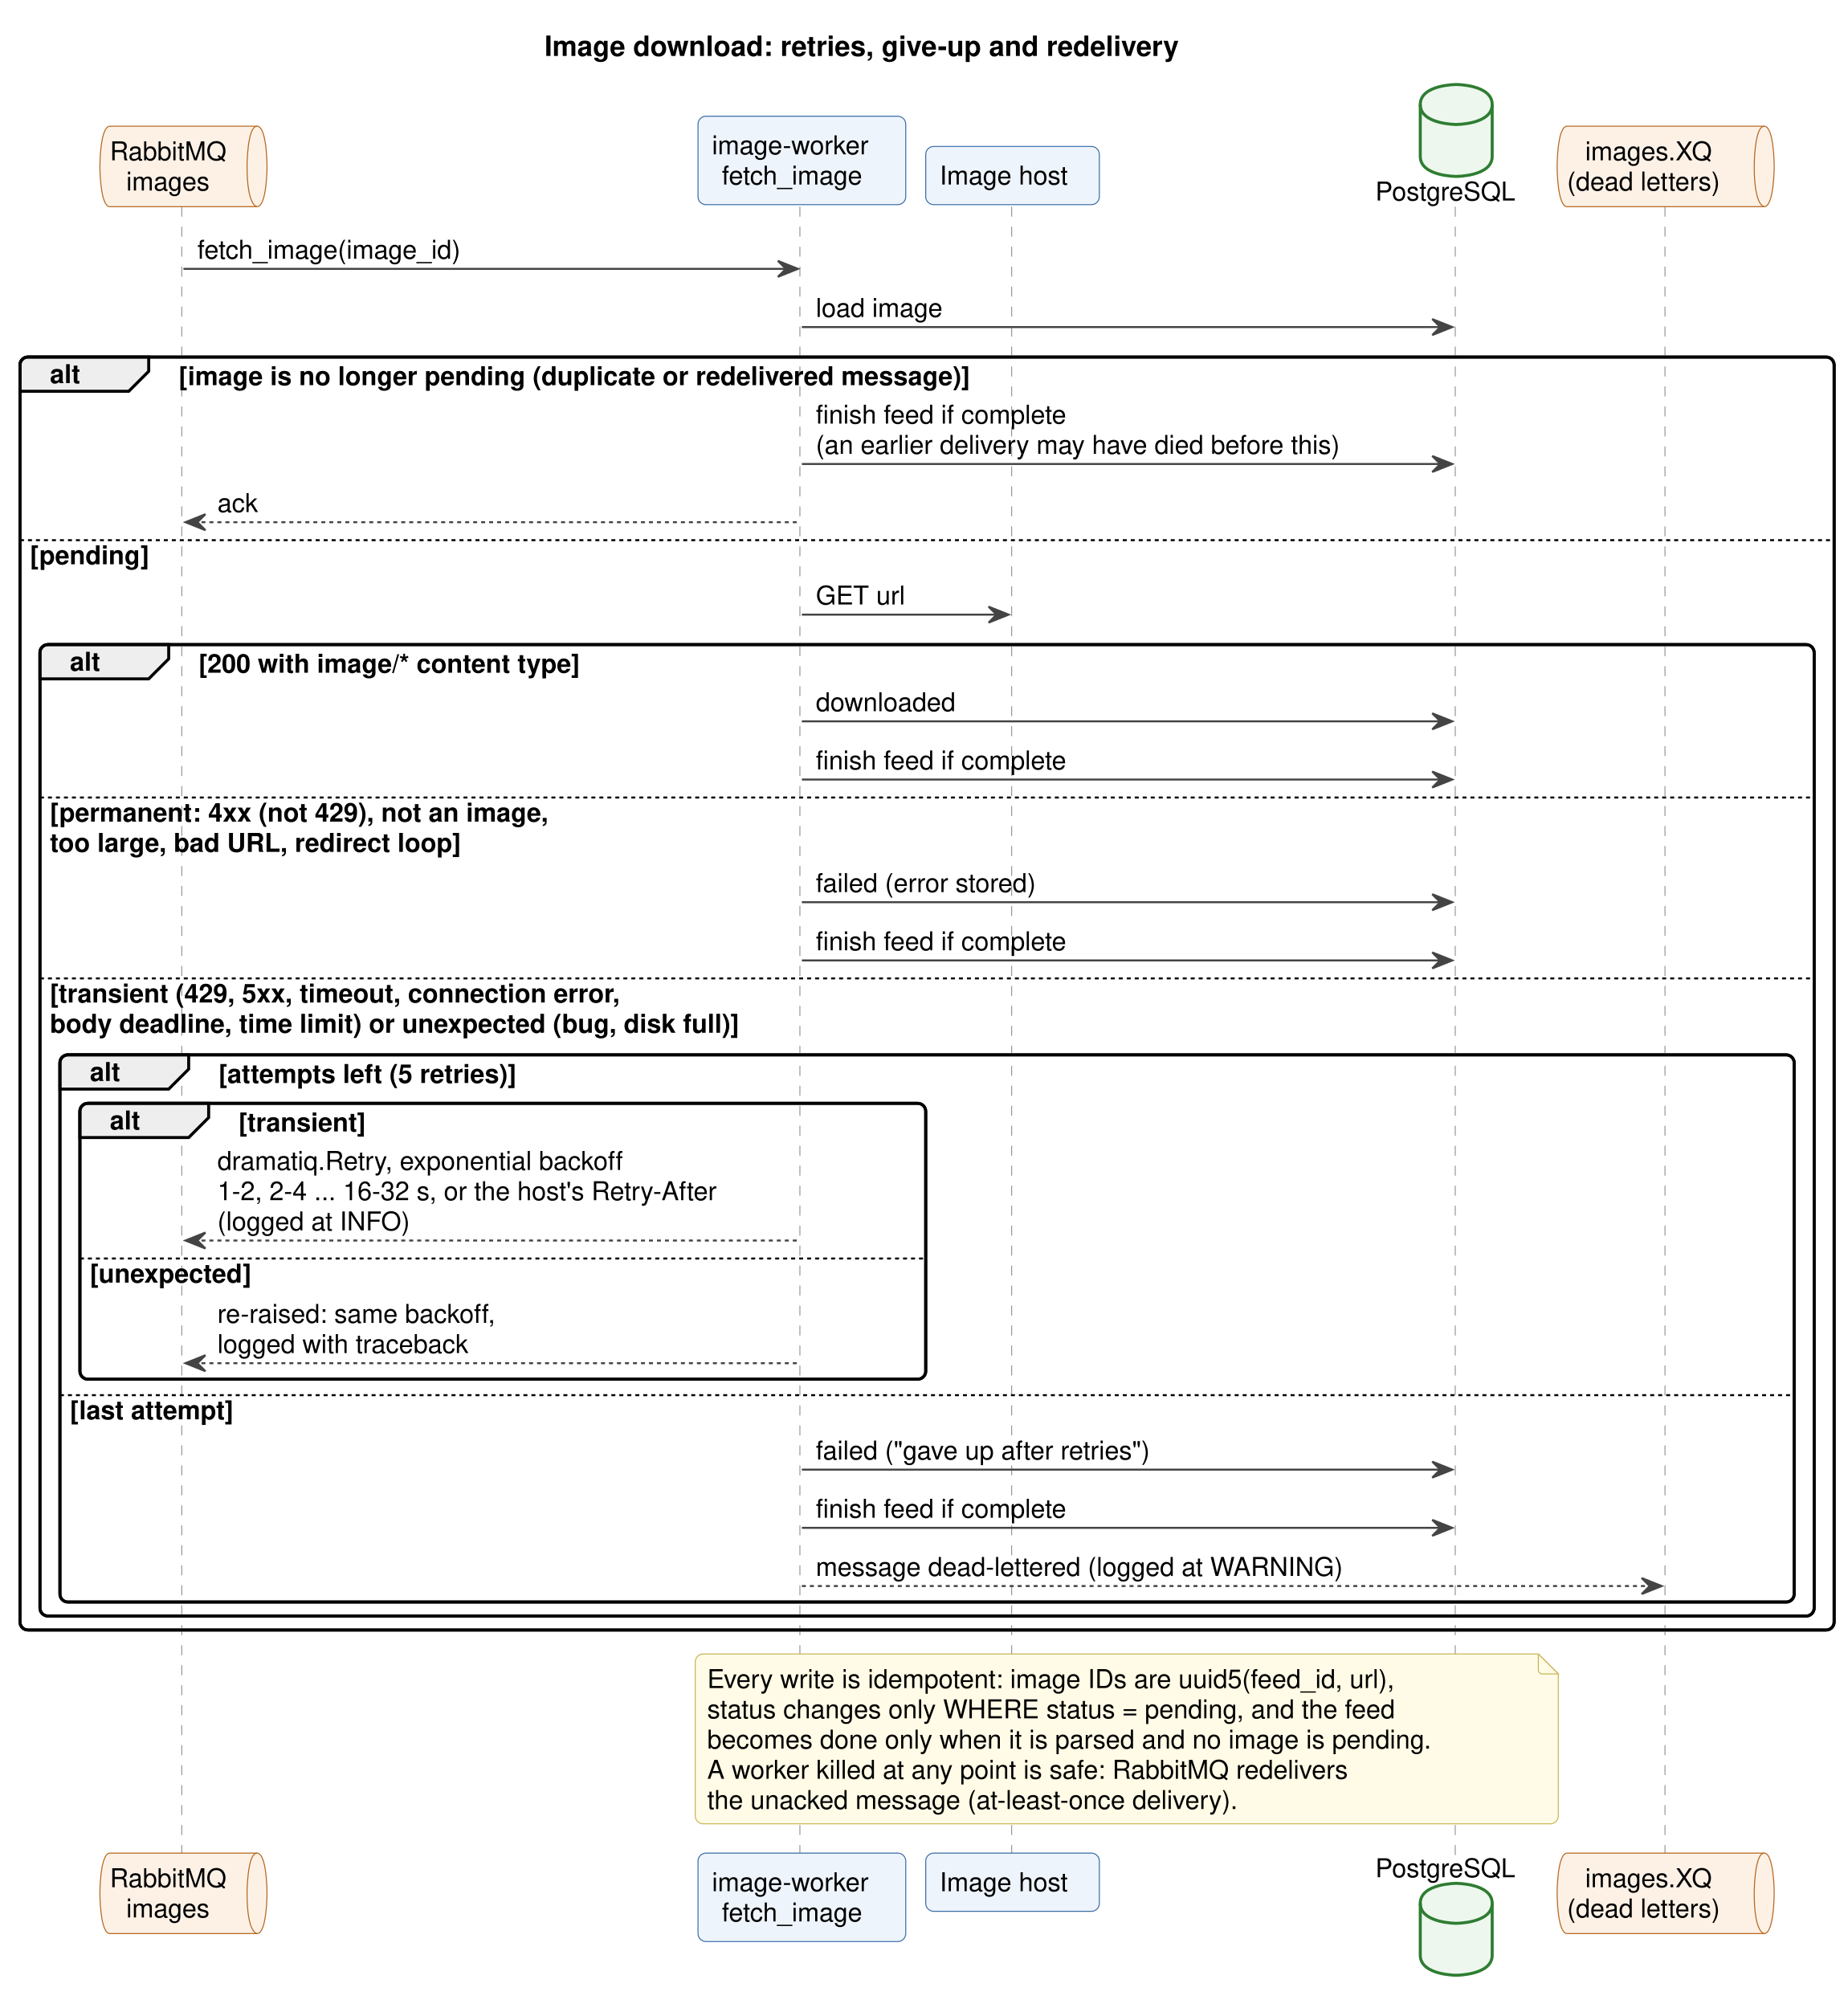
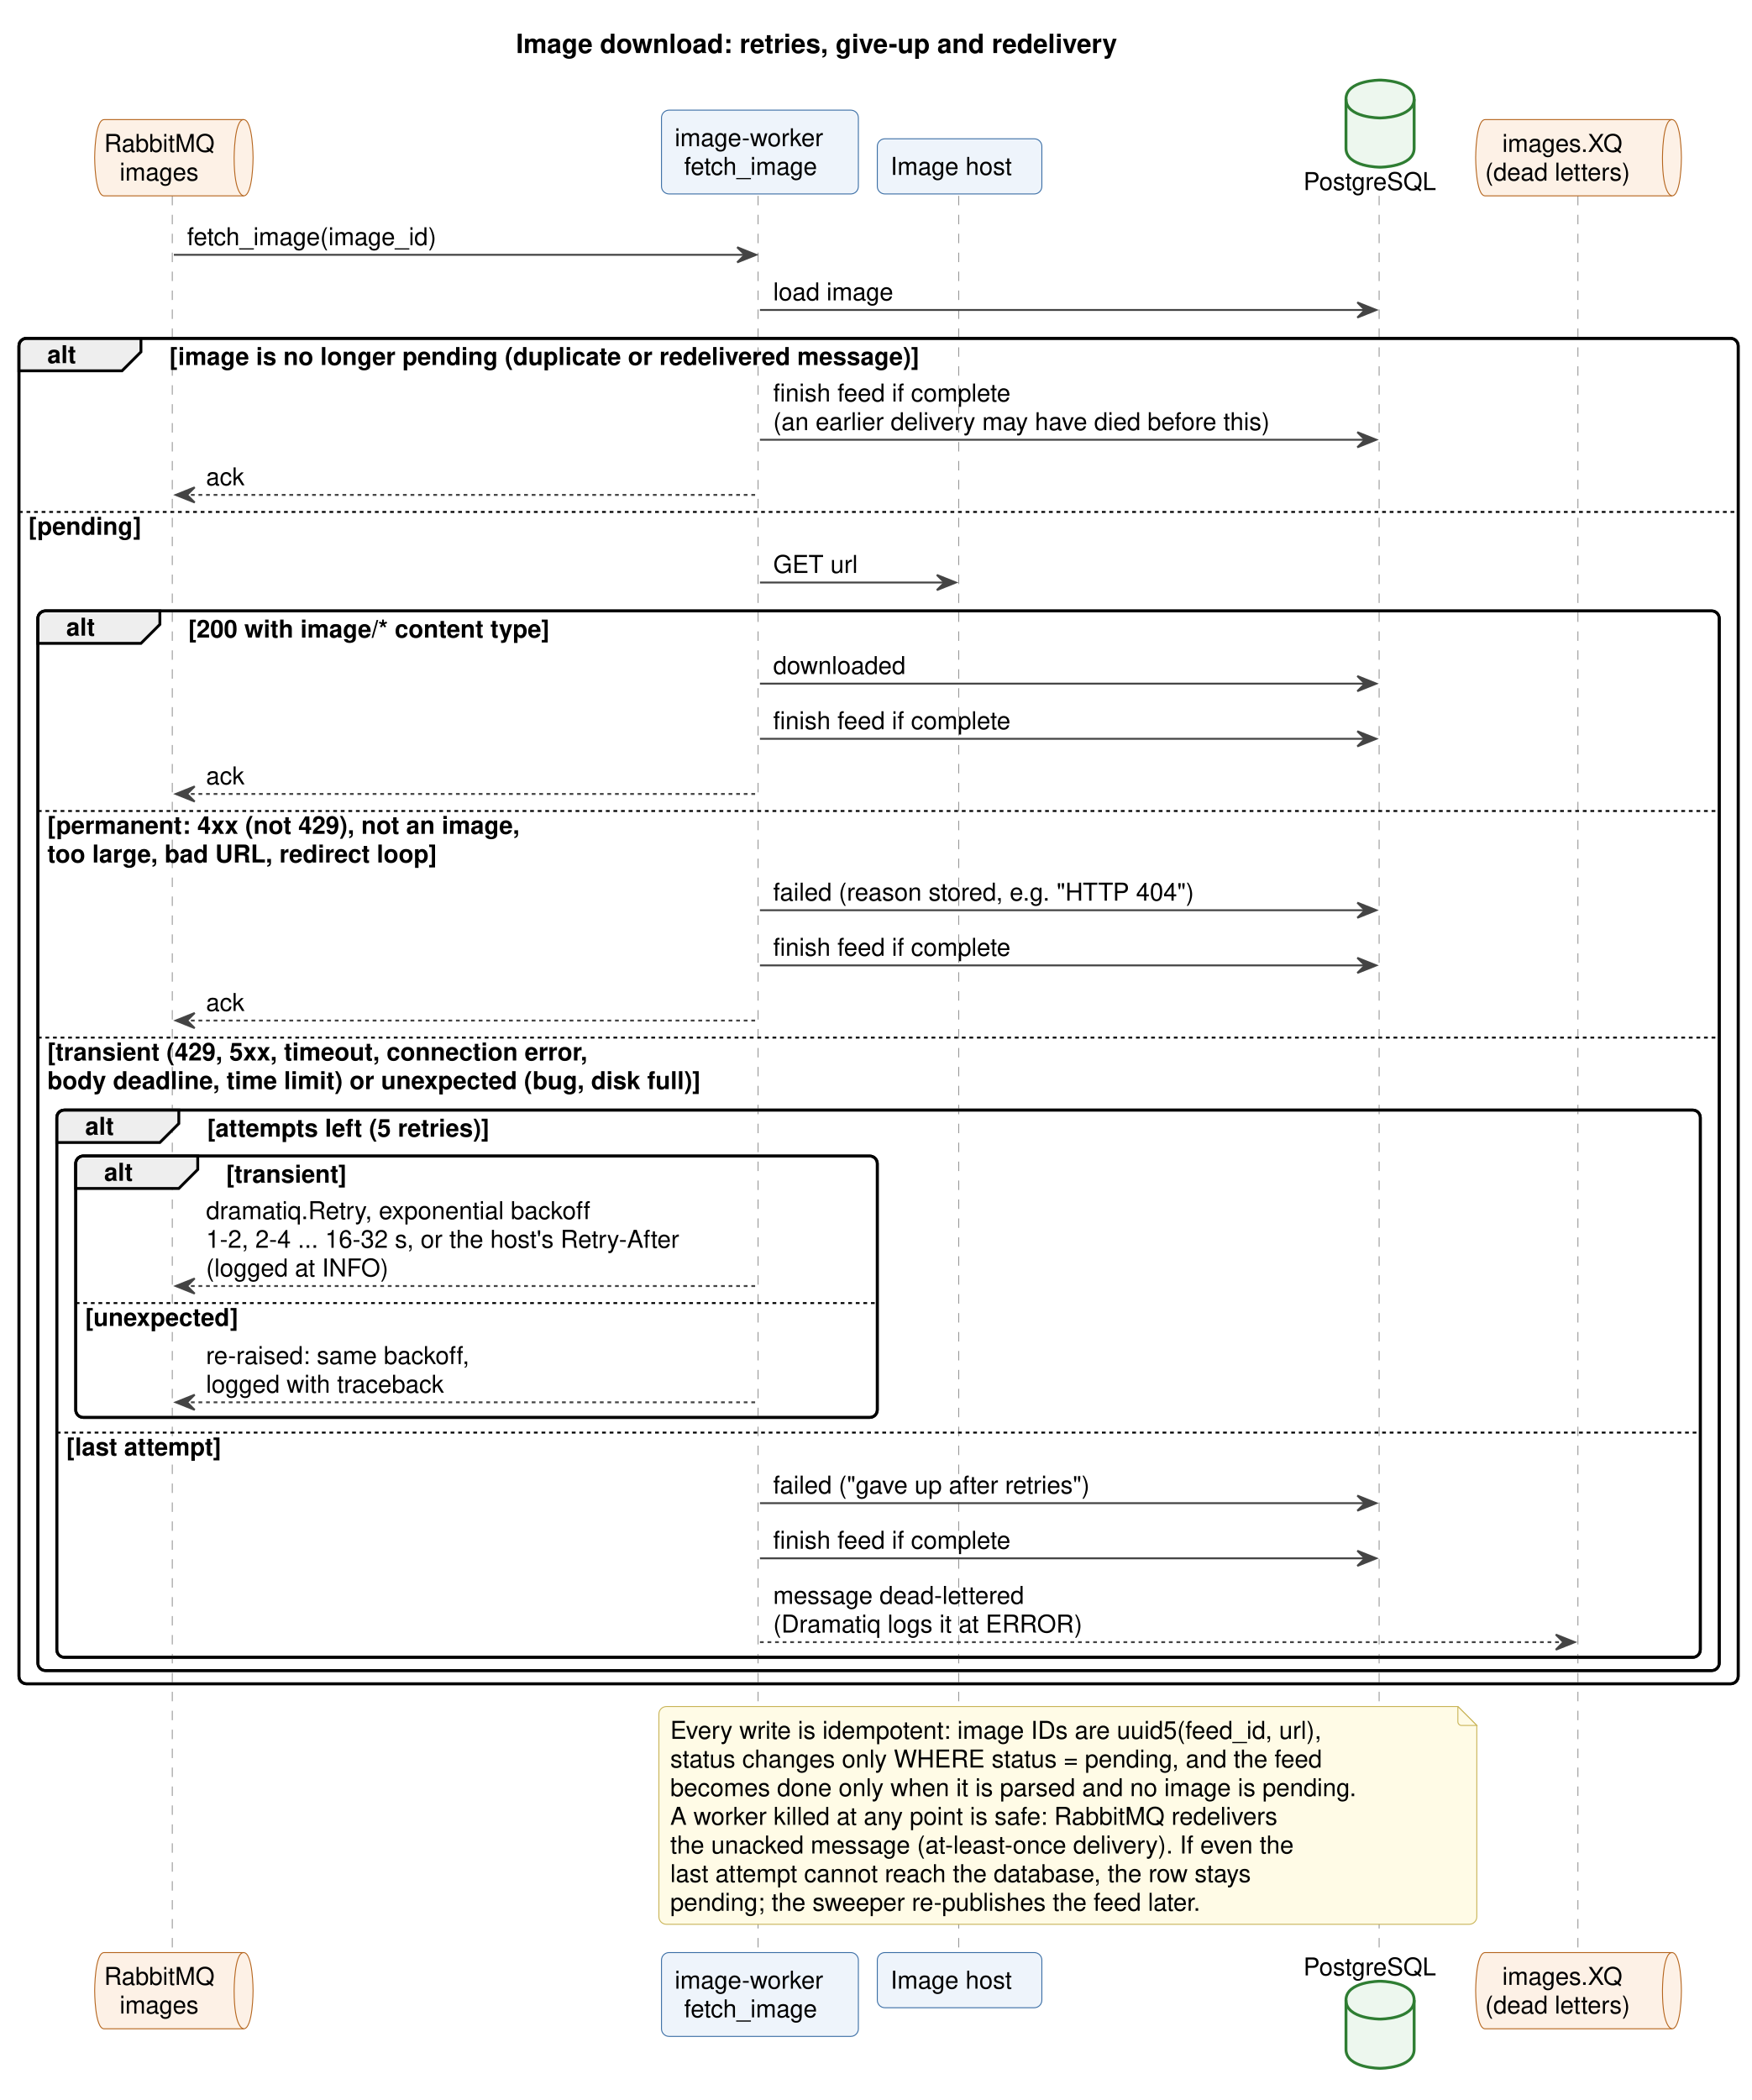
- <svg xmlns="http://www.w3.org/2000/svg" contentStyleType="text/css" height="1005px" preserveAspectRatio="none" style="width:925px;height:1005px;background:#FFFFFF;" version="1.1" viewBox="0 0 925 1005" width="925px" zoomAndPan="magnify">
+ <svg xmlns="http://www.w3.org/2000/svg" contentStyleType="text/css" height="1109px" preserveAspectRatio="none" style="width:925px;height:1109px;background:#FFFFFF;" version="1.1" viewBox="0 0 925 1109" width="925px" zoomAndPan="magnify">
  <defs />
  <g>
    <text fill="#000000" font-family="Helvetica" font-size="14" font-weight="bold" lengthAdjust="spacing" textLength="381.938" x="272.562" y="27.995">Image download: retries, give-up and redelivery</text>
-     <rect fill="none" height="637.117" rx="4" ry="4" style="stroke:#000000;stroke-width:1.5;" width="908.062" x="10" y="178.695" />
-     <rect fill="none" height="486.188" rx="4" ry="4" style="stroke:#000000;stroke-width:1.5;" width="888.062" x="20" y="322.625" />
-     <rect fill="none" height="273.859" rx="4" ry="4" style="stroke:#000000;stroke-width:1.5;" width="868.062" x="30" y="527.953" />
-     <rect fill="none" height="138.062" rx="4" ry="4" style="stroke:#000000;stroke-width:1.5;" width="423.365" x="40" y="552.219" />
-     <line style="stroke:#999999;stroke-width:0.5;stroke-dasharray:5.0,5.0;" x1="91" x2="91" y1="103.43" y2="928.477" />
-     <line style="stroke:#999999;stroke-width:0.5;stroke-dasharray:5.0,5.0;" x1="400.381" x2="400.381" y1="103.43" y2="928.477" />
-     <line style="stroke:#999999;stroke-width:0.5;stroke-dasharray:5.0,5.0;" x1="506.365" x2="506.365" y1="103.43" y2="928.477" />
-     <line style="stroke:#999999;stroke-width:0.5;stroke-dasharray:5.0,5.0;" x1="728.413" x2="728.413" y1="103.43" y2="928.477" />
-     <line style="stroke:#999999;stroke-width:0.5;stroke-dasharray:5.0,5.0;" x1="833.398" x2="833.398" y1="103.43" y2="928.477" />
+     <rect fill="none" height="710.516" rx="4" ry="4" style="stroke:#000000;stroke-width:1.5;" width="908.062" x="10" y="178.695" />
+     <rect fill="none" height="559.586" rx="4" ry="4" style="stroke:#000000;stroke-width:1.5;" width="888.062" x="20" y="322.625" />
+     <rect fill="none" height="288.992" rx="4" ry="4" style="stroke:#000000;stroke-width:1.5;" width="868.062" x="30" y="586.219" />
+     <rect fill="none" height="138.062" rx="4" ry="4" style="stroke:#000000;stroke-width:1.5;" width="423.365" x="40" y="610.484" />
+     <line style="stroke:#999999;stroke-width:0.5;stroke-dasharray:5.0,5.0;" x1="91" x2="91" y1="103.43" y2="1032.141" />
+     <line style="stroke:#999999;stroke-width:0.5;stroke-dasharray:5.0,5.0;" x1="400.381" x2="400.381" y1="103.43" y2="1032.141" />
+     <line style="stroke:#999999;stroke-width:0.5;stroke-dasharray:5.0,5.0;" x1="506.365" x2="506.365" y1="103.43" y2="1032.141" />
+     <line style="stroke:#999999;stroke-width:0.5;stroke-dasharray:5.0,5.0;" x1="728.413" x2="728.413" y1="103.43" y2="1032.141" />
+     <line style="stroke:#999999;stroke-width:0.5;stroke-dasharray:5.0,5.0;" x1="833.398" x2="833.398" y1="103.43" y2="1032.141" />
    <path d="M55,63.164 L128.661,63.164 C133.661,63.164 133.661,83.297 133.661,83.297 C133.661,83.297 133.661,103.43 128.661,103.43 L55,103.43 C50,103.43 50,83.297 50,83.297 C50,83.297 50,63.164 55,63.164 " fill="#FDF1E6" style="stroke:#B5651D;stroke-width:0.5;" />
    <path d="M128.661,63.164 C123.661,63.164 123.661,83.297 123.661,83.297 C123.661,103.43 128.661,103.43 128.661,103.43 " fill="none" style="stroke:#B5651D;stroke-width:0.5;" />
    <text fill="#000000" font-family="Helvetica" font-size="13" lengthAdjust="spacing" textLength="63.661" x="55" y="80.231">RabbitMQ</text>
    <text fill="#000000" font-family="Helvetica" font-size="13" lengthAdjust="spacing" textLength="47.265" x="63.198" y="95.364">images</text>
-     <path d="M55,927.477 L128.661,927.477 C133.661,927.477 133.661,947.609 133.661,947.609 C133.661,947.609 133.661,967.742 128.661,967.742 L55,967.742 C50,967.742 50,947.609 50,947.609 C50,947.609 50,927.477 55,927.477 " fill="#FDF1E6" style="stroke:#B5651D;stroke-width:0.5;" />
-     <path d="M128.661,927.477 C123.661,927.477 123.661,947.609 123.661,947.609 C123.661,967.742 128.661,967.742 128.661,967.742 " fill="none" style="stroke:#B5651D;stroke-width:0.5;" />
-     <text fill="#000000" font-family="Helvetica" font-size="13" lengthAdjust="spacing" textLength="63.661" x="55" y="944.543">RabbitMQ</text>
-     <text fill="#000000" font-family="Helvetica" font-size="13" lengthAdjust="spacing" textLength="47.265" x="63.198" y="959.676">images</text>
+     <path d="M55,1031.141 L128.661,1031.141 C133.661,1031.141 133.661,1051.273 133.661,1051.273 C133.661,1051.273 133.661,1071.406 128.661,1071.406 L55,1071.406 C50,1071.406 50,1051.273 50,1051.273 C50,1051.273 50,1031.141 55,1031.141 " fill="#FDF1E6" style="stroke:#B5651D;stroke-width:0.5;" />
+     <path d="M128.661,1031.141 C123.661,1031.141 123.661,1051.273 123.661,1051.273 C123.661,1071.406 128.661,1071.406 128.661,1071.406 " fill="none" style="stroke:#B5651D;stroke-width:0.5;" />
+     <text fill="#000000" font-family="Helvetica" font-size="13" lengthAdjust="spacing" textLength="63.661" x="55" y="1048.207">RabbitMQ</text>
+     <text fill="#000000" font-family="Helvetica" font-size="13" lengthAdjust="spacing" textLength="47.265" x="63.198" y="1063.34">images</text>
    <rect fill="#EEF4FB" height="44.266" rx="4" ry="4" style="stroke:#3B6EA5;stroke-width:0.5;" width="103.984" x="349.381" y="58.164" />
    <text fill="#000000" font-family="Helvetica" font-size="13" lengthAdjust="spacing" textLength="89.984" x="356.381" y="77.231">image-worker</text>
    <text fill="#000000" font-family="Helvetica" font-size="13" lengthAdjust="spacing" textLength="80.05" x="361.348" y="92.364">fetch_image</text>
-     <rect fill="#EEF4FB" height="44.266" rx="4" ry="4" style="stroke:#3B6EA5;stroke-width:0.5;" width="103.984" x="349.381" y="927.477" />
-     <text fill="#000000" font-family="Helvetica" font-size="13" lengthAdjust="spacing" textLength="89.984" x="356.381" y="946.543">image-worker</text>
-     <text fill="#000000" font-family="Helvetica" font-size="13" lengthAdjust="spacing" textLength="80.05" x="361.348" y="961.676">fetch_image</text>
+     <rect fill="#EEF4FB" height="44.266" rx="4" ry="4" style="stroke:#3B6EA5;stroke-width:0.5;" width="103.984" x="349.381" y="1031.141" />
+     <text fill="#000000" font-family="Helvetica" font-size="13" lengthAdjust="spacing" textLength="89.984" x="356.381" y="1050.207">image-worker</text>
+     <text fill="#000000" font-family="Helvetica" font-size="13" lengthAdjust="spacing" textLength="80.05" x="361.348" y="1065.34">fetch_image</text>
    <rect fill="#EEF4FB" height="29.133" rx="4" ry="4" style="stroke:#3B6EA5;stroke-width:0.5;" width="86.909" x="463.365" y="73.297" />
    <text fill="#000000" font-family="Helvetica" font-size="13" lengthAdjust="spacing" textLength="72.909" x="470.365" y="92.364">Image host</text>
-     <rect fill="#EEF4FB" height="29.133" rx="4" ry="4" style="stroke:#3B6EA5;stroke-width:0.5;" width="86.909" x="463.365" y="927.477" />
-     <text fill="#000000" font-family="Helvetica" font-size="13" lengthAdjust="spacing" textLength="72.909" x="470.365" y="946.543">Image host</text>
+     <rect fill="#EEF4FB" height="29.133" rx="4" ry="4" style="stroke:#3B6EA5;stroke-width:0.5;" width="86.909" x="463.365" y="1031.141" />
+     <text fill="#000000" font-family="Helvetica" font-size="13" lengthAdjust="spacing" textLength="72.909" x="470.365" y="1050.207">Image host</text>
    <text fill="#000000" font-family="Helvetica" font-size="13" lengthAdjust="spacing" textLength="74.985" x="688.413" y="100.364">PostgreSQL</text>
    <path d="M710.905,52.297 C710.905,42.297 728.905,42.297 728.905,42.297 C728.905,42.297 746.905,42.297 746.905,52.297 L746.905,78.297 C746.905,88.297 728.905,88.297 728.905,88.297 C728.905,88.297 710.905,88.297 710.905,78.297 L710.905,52.297 " fill="#EDF7EE" style="stroke:#2E7D32;stroke-width:1.5;" />
    <path d="M710.905,52.297 C710.905,62.297 728.905,62.297 728.905,62.297 C728.905,62.297 746.905,62.297 746.905,52.297 " fill="none" style="stroke:#2E7D32;stroke-width:1.5;" />
-     <text fill="#000000" font-family="Helvetica" font-size="13" lengthAdjust="spacing" textLength="74.985" x="688.413" y="939.543">PostgreSQL</text>
-     <path d="M710.905,952.609 C710.905,942.609 728.905,942.609 728.905,942.609 C728.905,942.609 746.905,942.609 746.905,952.609 L746.905,978.609 C746.905,988.609 728.905,988.609 728.905,988.609 C728.905,988.609 710.905,988.609 710.905,978.609 L710.905,952.609 " fill="#EDF7EE" style="stroke:#2E7D32;stroke-width:1.5;" />
-     <path d="M710.905,952.609 C710.905,962.609 728.905,962.609 728.905,962.609 C728.905,962.609 746.905,962.609 746.905,952.609 " fill="none" style="stroke:#2E7D32;stroke-width:1.5;" />
+     <text fill="#000000" font-family="Helvetica" font-size="13" lengthAdjust="spacing" textLength="74.985" x="688.413" y="1043.207">PostgreSQL</text>
+     <path d="M710.905,1056.273 C710.905,1046.273 728.905,1046.273 728.905,1046.273 C728.905,1046.273 746.905,1046.273 746.905,1056.273 L746.905,1082.273 C746.905,1092.273 728.905,1092.273 728.905,1092.273 C728.905,1092.273 710.905,1092.273 710.905,1082.273 L710.905,1056.273 " fill="#EDF7EE" style="stroke:#2E7D32;stroke-width:1.5;" />
+     <path d="M710.905,1056.273 C710.905,1066.273 728.905,1066.273 728.905,1066.273 C728.905,1066.273 746.905,1066.273 746.905,1056.273 " fill="none" style="stroke:#2E7D32;stroke-width:1.5;" />
    <path d="M784.398,63.164 L883.062,63.164 C888.062,63.164 888.062,83.297 888.062,83.297 C888.062,83.297 888.062,103.43 883.062,103.43 L784.398,103.43 C779.398,103.43 779.398,83.297 779.398,83.297 C779.398,83.297 779.398,63.164 784.398,63.164 " fill="#FDF1E6" style="stroke:#B5651D;stroke-width:0.5;" />
    <path d="M883.062,63.164 C878.062,63.164 878.062,83.297 878.062,83.297 C878.062,103.43 883.062,103.43 883.062,103.43 " fill="none" style="stroke:#B5651D;stroke-width:0.5;" />
    <text fill="#000000" font-family="Helvetica" font-size="13" lengthAdjust="spacing" textLength="70.535" x="793.462" y="80.231">images.XQ</text>
    <text fill="#000000" font-family="Helvetica" font-size="13" lengthAdjust="spacing" textLength="88.664" x="784.398" y="95.364">(dead letters)</text>
-     <path d="M784.398,927.477 L883.062,927.477 C888.062,927.477 888.062,947.609 888.062,947.609 C888.062,947.609 888.062,967.742 883.062,967.742 L784.398,967.742 C779.398,967.742 779.398,947.609 779.398,947.609 C779.398,947.609 779.398,927.477 784.398,927.477 " fill="#FDF1E6" style="stroke:#B5651D;stroke-width:0.5;" />
-     <path d="M883.062,927.477 C878.062,927.477 878.062,947.609 878.062,947.609 C878.062,967.742 883.062,967.742 883.062,967.742 " fill="none" style="stroke:#B5651D;stroke-width:0.5;" />
-     <text fill="#000000" font-family="Helvetica" font-size="13" lengthAdjust="spacing" textLength="70.535" x="793.462" y="944.543">images.XQ</text>
-     <text fill="#000000" font-family="Helvetica" font-size="13" lengthAdjust="spacing" textLength="88.664" x="784.398" y="959.676">(dead letters)</text>
+     <path d="M784.398,1031.141 L883.062,1031.141 C888.062,1031.141 888.062,1051.273 888.062,1051.273 C888.062,1051.273 888.062,1071.406 883.062,1071.406 L784.398,1071.406 C779.398,1071.406 779.398,1051.273 779.398,1051.273 C779.398,1051.273 779.398,1031.141 784.398,1031.141 " fill="#FDF1E6" style="stroke:#B5651D;stroke-width:0.5;" />
+     <path d="M883.062,1031.141 C878.062,1031.141 878.062,1051.273 878.062,1051.273 C878.062,1071.406 883.062,1071.406 883.062,1071.406 " fill="none" style="stroke:#B5651D;stroke-width:0.5;" />
+     <text fill="#000000" font-family="Helvetica" font-size="13" lengthAdjust="spacing" textLength="70.535" x="793.462" y="1048.207">images.XQ</text>
+     <text fill="#000000" font-family="Helvetica" font-size="13" lengthAdjust="spacing" textLength="88.664" x="784.398" y="1063.34">(dead letters)</text>
    <polygon fill="#444444" points="389.373,130.562,399.373,134.562,389.373,138.562,393.373,134.562" style="stroke:#444444;stroke-width:1.0;" />
    <line style="stroke:#444444;stroke-width:1.0;" x1="91.83" x2="395.373" y1="134.562" y2="134.562" />
    <text fill="#000000" font-family="Helvetica" font-size="13" lengthAdjust="spacing" textLength="149.049" x="98.83" y="129.497">fetch_image(image_id)</text>
    <polygon fill="#444444" points="716.905,159.695,726.905,163.695,716.905,167.695,720.905,163.695" style="stroke:#444444;stroke-width:1.0;" />
    <line style="stroke:#444444;stroke-width:1.0;" x1="401.373" x2="722.905" y1="163.695" y2="163.695" />
    <text fill="#000000" font-family="Helvetica" font-size="13" lengthAdjust="spacing" textLength="72.408" x="408.373" y="158.629">load image</text>
    <path d="M14,178.695 L74.443,178.695 L74.443,185.828 L64.443,195.828 L10,195.828 L10,182.695 A4,4 0 0 1 14,178.695 " fill="#EEEEEE" style="stroke:#000000;stroke-width:1.5;" />
-     <rect fill="none" height="637.117" rx="4" ry="4" style="stroke:#000000;stroke-width:1.5;" width="908.062" x="10" y="178.695" />
+     <rect fill="none" height="710.516" rx="4" ry="4" style="stroke:#000000;stroke-width:1.5;" width="908.062" x="10" y="178.695" />
    <text fill="#000000" font-family="Helvetica" font-size="13" font-weight="bold" lengthAdjust="spacing" textLength="19.443" x="25" y="191.762">alt</text>
    <text fill="#000000" font-family="Helvetica" font-size="13" font-weight="bold" lengthAdjust="spacing" textLength="474.576" x="89.443" y="192.762">[image is no longer pending (duplicate or redelivered message)]</text>
    <polygon fill="#444444" points="716.905,228.227,726.905,232.227,716.905,236.227,720.905,232.227" style="stroke:#444444;stroke-width:1.0;" />
    <line style="stroke:#444444;stroke-width:1.0;" x1="401.373" x2="722.905" y1="232.227" y2="232.227" />
    <text fill="#000000" font-family="Helvetica" font-size="13" lengthAdjust="spacing" textLength="145.184" x="408.373" y="212.028">finish feed if complete</text>
    <text fill="#000000" font-family="Helvetica" font-size="13" lengthAdjust="spacing" textLength="303.532" x="408.373" y="227.161">(an earlier delivery may have died before this)</text>
    <polygon fill="#444444" points="102.83,257.359,92.83,261.359,102.83,265.359,98.83,261.359" style="stroke:#444444;stroke-width:1.0;" />
    <line style="stroke:#444444;stroke-width:1.0;stroke-dasharray:2.0,2.0;" x1="96.83" x2="400.373" y1="261.359" y2="261.359" />
    <text fill="#000000" font-family="Helvetica" font-size="13" lengthAdjust="spacing" textLength="22.642" x="108.83" y="256.293">ack</text>
    <line style="stroke:#000000;stroke-width:1.0;stroke-dasharray:2.0,2.0;" x1="10" x2="918.062" y1="270.359" y2="270.359" />
    <text fill="#000000" font-family="Helvetica" font-size="13" font-weight="bold" lengthAdjust="spacing" textLength="71.582" x="15" y="282.426">[pending]</text>
    <polygon fill="#444444" points="494.82,303.625,504.82,307.625,494.82,311.625,498.82,307.625" style="stroke:#444444;stroke-width:1.0;" />
    <line style="stroke:#444444;stroke-width:1.0;" x1="401.373" x2="500.82" y1="307.625" y2="307.625" />
    <text fill="#000000" font-family="Helvetica" font-size="13" lengthAdjust="spacing" textLength="47.557" x="408.373" y="302.559">GET url</text>
    <path d="M24,322.625 L84.443,322.625 L84.443,329.758 L74.443,339.758 L20,339.758 L20,326.625 A4,4 0 0 1 24,322.625 " fill="#EEEEEE" style="stroke:#000000;stroke-width:1.5;" />
-     <rect fill="none" height="486.188" rx="4" ry="4" style="stroke:#000000;stroke-width:1.5;" width="888.062" x="20" y="322.625" />
+     <rect fill="none" height="559.586" rx="4" ry="4" style="stroke:#000000;stroke-width:1.5;" width="888.062" x="20" y="322.625" />
    <text fill="#000000" font-family="Helvetica" font-size="13" font-weight="bold" lengthAdjust="spacing" textLength="19.443" x="35" y="335.692">alt</text>
    <text fill="#000000" font-family="Helvetica" font-size="13" font-weight="bold" lengthAdjust="spacing" textLength="234.705" x="99.443" y="336.692">[200 with image/* content type]</text>
    <polygon fill="#444444" points="716.905,357.023,726.905,361.023,716.905,365.023,720.905,361.023" style="stroke:#444444;stroke-width:1.0;" />
    <line style="stroke:#444444;stroke-width:1.0;" x1="401.373" x2="722.905" y1="361.023" y2="361.023" />
    <text fill="#000000" font-family="Helvetica" font-size="13" lengthAdjust="spacing" textLength="79.111" x="408.373" y="355.957">downloaded</text>
    <polygon fill="#444444" points="716.905,386.156,726.905,390.156,716.905,394.156,720.905,390.156" style="stroke:#444444;stroke-width:1.0;" />
    <line style="stroke:#444444;stroke-width:1.0;" x1="401.373" x2="722.905" y1="390.156" y2="390.156" />
    <text fill="#000000" font-family="Helvetica" font-size="13" lengthAdjust="spacing" textLength="145.184" x="408.373" y="385.09">finish feed if complete</text>
-     <line style="stroke:#000000;stroke-width:1.0;stroke-dasharray:2.0,2.0;" x1="20" x2="908.062" y1="399.156" y2="399.156" />
-     <text fill="#000000" font-family="Helvetica" font-size="13" font-weight="bold" lengthAdjust="spacing" textLength="305.125" x="25" y="411.223">[permanent: 4xx (not 429), not an image,</text>
-     <text fill="#000000" font-family="Helvetica" font-size="13" font-weight="bold" lengthAdjust="spacing" textLength="246.283" x="25" y="426.356">too large, bad URL, redirect loop]</text>
-     <polygon fill="#444444" points="716.905,447.555,726.905,451.555,716.905,455.555,720.905,451.555" style="stroke:#444444;stroke-width:1.0;" />
-     <line style="stroke:#444444;stroke-width:1.0;" x1="401.373" x2="722.905" y1="451.555" y2="451.555" />
-     <text fill="#000000" font-family="Helvetica" font-size="13" lengthAdjust="spacing" textLength="127.829" x="408.373" y="446.489">failed (error stored)</text>
+     <polygon fill="#444444" points="102.83,415.289,92.83,419.289,102.83,423.289,98.83,419.289" style="stroke:#444444;stroke-width:1.0;" />
+     <line style="stroke:#444444;stroke-width:1.0;stroke-dasharray:2.0,2.0;" x1="96.83" x2="400.373" y1="419.289" y2="419.289" />
+     <text fill="#000000" font-family="Helvetica" font-size="13" lengthAdjust="spacing" textLength="22.642" x="108.83" y="414.223">ack</text>
+     <line style="stroke:#000000;stroke-width:1.0;stroke-dasharray:2.0,2.0;" x1="20" x2="908.062" y1="428.289" y2="428.289" />
+     <text fill="#000000" font-family="Helvetica" font-size="13" font-weight="bold" lengthAdjust="spacing" textLength="305.125" x="25" y="440.356">[permanent: 4xx (not 429), not an image,</text>
+     <text fill="#000000" font-family="Helvetica" font-size="13" font-weight="bold" lengthAdjust="spacing" textLength="246.283" x="25" y="455.489">too large, bad URL, redirect loop]</text>
    <polygon fill="#444444" points="716.905,476.688,726.905,480.688,716.905,484.688,720.905,480.688" style="stroke:#444444;stroke-width:1.0;" />
    <line style="stroke:#444444;stroke-width:1.0;" x1="401.373" x2="722.905" y1="480.688" y2="480.688" />
-     <text fill="#000000" font-family="Helvetica" font-size="13" lengthAdjust="spacing" textLength="145.184" x="408.373" y="475.622">finish feed if complete</text>
-     <line style="stroke:#000000;stroke-width:1.0;stroke-dasharray:2.0,2.0;" x1="20" x2="908.062" y1="489.688" y2="489.688" />
-     <text fill="#000000" font-family="Helvetica" font-size="13" font-weight="bold" lengthAdjust="spacing" textLength="349.293" x="25" y="501.754">[transient (429, 5xx, timeout, connection error,</text>
-     <text fill="#000000" font-family="Helvetica" font-size="13" font-weight="bold" lengthAdjust="spacing" textLength="418.266" x="25" y="516.887">body deadline, time limit) or unexpected (bug, disk full)]</text>
-     <path d="M34,527.953 L94.443,527.953 L94.443,535.086 L84.443,545.086 L30,545.086 L30,531.953 A4,4 0 0 1 34,527.953 " fill="#EEEEEE" style="stroke:#000000;stroke-width:1.5;" />
-     <rect fill="none" height="273.859" rx="4" ry="4" style="stroke:#000000;stroke-width:1.5;" width="868.062" x="30" y="527.953" />
-     <text fill="#000000" font-family="Helvetica" font-size="13" font-weight="bold" lengthAdjust="spacing" textLength="19.443" x="45" y="541.02">alt</text>
-     <text fill="#000000" font-family="Helvetica" font-size="13" font-weight="bold" lengthAdjust="spacing" textLength="187.218" x="109.443" y="542.02">[attempts left (5 retries)]</text>
-     <path d="M44,552.219 L104.443,552.219 L104.443,559.352 L94.443,569.352 L40,569.352 L40,556.219 A4,4 0 0 1 44,552.219 " fill="#EEEEEE" style="stroke:#000000;stroke-width:1.5;" />
-     <rect fill="none" height="138.062" rx="4" ry="4" style="stroke:#000000;stroke-width:1.5;" width="423.365" x="40" y="552.219" />
-     <text fill="#000000" font-family="Helvetica" font-size="13" font-weight="bold" lengthAdjust="spacing" textLength="19.443" x="55" y="565.286">alt</text>
-     <text fill="#000000" font-family="Helvetica" font-size="13" font-weight="bold" lengthAdjust="spacing" textLength="79.016" x="119.443" y="566.286">[transient]</text>
-     <polygon fill="#444444" points="102.83,616.883,92.83,620.883,102.83,624.883,98.83,620.883" style="stroke:#444444;stroke-width:1.0;" />
-     <line style="stroke:#444444;stroke-width:1.0;stroke-dasharray:2.0,2.0;" x1="96.83" x2="400.373" y1="620.883" y2="620.883" />
-     <text fill="#000000" font-family="Helvetica" font-size="13" lengthAdjust="spacing" textLength="235.511" x="108.83" y="585.551">dramatiq.Retry, exponential backoff</text>
-     <text fill="#000000" font-family="Helvetica" font-size="13" lengthAdjust="spacing" textLength="285.543" x="108.83" y="600.684">1-2, 2-4 ... 16-32 s, or the host's Retry-After</text>
-     <text fill="#000000" font-family="Helvetica" font-size="13" lengthAdjust="spacing" textLength="107.06" x="108.83" y="615.817">(logged at INFO)</text>
-     <line style="stroke:#000000;stroke-width:1.0;stroke-dasharray:2.0,2.0;" x1="40" x2="463.365" y1="629.883" y2="629.883" />
-     <text fill="#000000" font-family="Helvetica" font-size="13" font-weight="bold" lengthAdjust="spacing" textLength="97.76" x="45" y="641.95">[unexpected]</text>
-     <polygon fill="#444444" points="102.83,678.281,92.83,682.281,102.83,686.281,98.83,682.281" style="stroke:#444444;stroke-width:1.0;" />
-     <line style="stroke:#444444;stroke-width:1.0;stroke-dasharray:2.0,2.0;" x1="96.83" x2="400.373" y1="682.281" y2="682.281" />
-     <text fill="#000000" font-family="Helvetica" font-size="13" lengthAdjust="spacing" textLength="158.158" x="108.83" y="662.082">re-raised: same backoff,</text>
-     <text fill="#000000" font-family="Helvetica" font-size="13" lengthAdjust="spacing" textLength="144.612" x="108.83" y="677.215">logged with traceback</text>
-     <line style="stroke:#000000;stroke-width:1.0;stroke-dasharray:2.0,2.0;" x1="30" x2="898.062" y1="698.281" y2="698.281" />
-     <text fill="#000000" font-family="Helvetica" font-size="13" font-weight="bold" lengthAdjust="spacing" textLength="102.673" x="35" y="710.348">[last attempt]</text>
-     <polygon fill="#444444" points="716.905,731.547,726.905,735.547,716.905,739.547,720.905,735.547" style="stroke:#444444;stroke-width:1.0;" />
-     <line style="stroke:#444444;stroke-width:1.0;" x1="401.373" x2="722.905" y1="735.547" y2="735.547" />
-     <text fill="#000000" font-family="Helvetica" font-size="13" lengthAdjust="spacing" textLength="196.2" x="408.373" y="730.481">failed ("gave up after retries")</text>
-     <polygon fill="#444444" points="716.905,760.68,726.905,764.68,716.905,768.68,720.905,764.68" style="stroke:#444444;stroke-width:1.0;" />
-     <line style="stroke:#444444;stroke-width:1.0;" x1="401.373" x2="722.905" y1="764.68" y2="764.68" />
-     <text fill="#000000" font-family="Helvetica" font-size="13" lengthAdjust="spacing" textLength="145.184" x="408.373" y="759.614">finish feed if complete</text>
-     <polygon fill="#444444" points="821.73,789.812,831.73,793.812,821.73,797.812,825.73,793.812" style="stroke:#444444;stroke-width:1.0;" />
-     <line style="stroke:#444444;stroke-width:1.0;stroke-dasharray:2.0,2.0;" x1="401.373" x2="827.73" y1="793.812" y2="793.812" />
-     <text fill="#000000" font-family="Helvetica" font-size="13" lengthAdjust="spacing" textLength="295.172" x="408.373" y="788.747">message dead-lettered (logged at WARNING)</text>
-     <path d="M348,831.812 L348,908.812 A4,4 0 0 0 352,912.812 L776,912.812 A4,4 0 0 0 780,908.812 L780,837.812 L770,827.812 L352,827.812 A4,4 0 0 0 348,831.812 " fill="#FFFBE6" style="stroke:#C9B458;stroke-width:0.5;" />
-     <path d="M770,827.812 L770,835.812 A2,2 0 0 0 772,837.812 L780,837.812 L770,827.812 " fill="#FFFBE6" style="stroke:#C9B458;stroke-width:0.5;" />
-     <text fill="#000000" font-family="Helvetica" font-size="13" lengthAdjust="spacing" textLength="394.437" x="354" y="844.879">Every write is idempotent: image IDs are uuid5(feed_id, url),</text>
-     <text fill="#000000" font-family="Helvetica" font-size="13" lengthAdjust="spacing" textLength="389.772" x="354" y="860.012">status changes only WHERE status = pending, and the feed</text>
-     <text fill="#000000" font-family="Helvetica" font-size="13" lengthAdjust="spacing" textLength="411.474" x="354" y="875.145">becomes done only when it is parsed and no image is pending.</text>
-     <text fill="#000000" font-family="Helvetica" font-size="13" lengthAdjust="spacing" textLength="365.981" x="354" y="890.278">A worker killed at any point is safe: RabbitMQ redelivers</text>
-     <text fill="#000000" font-family="Helvetica" font-size="13" lengthAdjust="spacing" textLength="303.367" x="354" y="905.411">the unacked message (at-least-once delivery).</text>
+     <text fill="#000000" font-family="Helvetica" font-size="13" lengthAdjust="spacing" textLength="251.431" x="408.373" y="475.622">failed (reason stored, e.g. "HTTP 404")</text>
+     <polygon fill="#444444" points="716.905,505.82,726.905,509.82,716.905,513.82,720.905,509.82" style="stroke:#444444;stroke-width:1.0;" />
+     <line style="stroke:#444444;stroke-width:1.0;" x1="401.373" x2="722.905" y1="509.82" y2="509.82" />
+     <text fill="#000000" font-family="Helvetica" font-size="13" lengthAdjust="spacing" textLength="145.184" x="408.373" y="504.754">finish feed if complete</text>
+     <polygon fill="#444444" points="102.83,534.953,92.83,538.953,102.83,542.953,98.83,538.953" style="stroke:#444444;stroke-width:1.0;" />
+     <line style="stroke:#444444;stroke-width:1.0;stroke-dasharray:2.0,2.0;" x1="96.83" x2="400.373" y1="538.953" y2="538.953" />
+     <text fill="#000000" font-family="Helvetica" font-size="13" lengthAdjust="spacing" textLength="22.642" x="108.83" y="533.887">ack</text>
+     <line style="stroke:#000000;stroke-width:1.0;stroke-dasharray:2.0,2.0;" x1="20" x2="908.062" y1="547.953" y2="547.953" />
+     <text fill="#000000" font-family="Helvetica" font-size="13" font-weight="bold" lengthAdjust="spacing" textLength="349.293" x="25" y="560.02">[transient (429, 5xx, timeout, connection error,</text>
+     <text fill="#000000" font-family="Helvetica" font-size="13" font-weight="bold" lengthAdjust="spacing" textLength="418.266" x="25" y="575.153">body deadline, time limit) or unexpected (bug, disk full)]</text>
+     <path d="M34,586.219 L94.443,586.219 L94.443,593.352 L84.443,603.352 L30,603.352 L30,590.219 A4,4 0 0 1 34,586.219 " fill="#EEEEEE" style="stroke:#000000;stroke-width:1.5;" />
+     <rect fill="none" height="288.992" rx="4" ry="4" style="stroke:#000000;stroke-width:1.5;" width="868.062" x="30" y="586.219" />
+     <text fill="#000000" font-family="Helvetica" font-size="13" font-weight="bold" lengthAdjust="spacing" textLength="19.443" x="45" y="599.286">alt</text>
+     <text fill="#000000" font-family="Helvetica" font-size="13" font-weight="bold" lengthAdjust="spacing" textLength="187.218" x="109.443" y="600.286">[attempts left (5 retries)]</text>
+     <path d="M44,610.484 L104.443,610.484 L104.443,617.617 L94.443,627.617 L40,627.617 L40,614.484 A4,4 0 0 1 44,610.484 " fill="#EEEEEE" style="stroke:#000000;stroke-width:1.5;" />
+     <rect fill="none" height="138.062" rx="4" ry="4" style="stroke:#000000;stroke-width:1.5;" width="423.365" x="40" y="610.484" />
+     <text fill="#000000" font-family="Helvetica" font-size="13" font-weight="bold" lengthAdjust="spacing" textLength="19.443" x="55" y="623.551">alt</text>
+     <text fill="#000000" font-family="Helvetica" font-size="13" font-weight="bold" lengthAdjust="spacing" textLength="79.016" x="119.443" y="624.551">[transient]</text>
+     <polygon fill="#444444" points="102.83,675.148,92.83,679.148,102.83,683.148,98.83,679.148" style="stroke:#444444;stroke-width:1.0;" />
+     <line style="stroke:#444444;stroke-width:1.0;stroke-dasharray:2.0,2.0;" x1="96.83" x2="400.373" y1="679.148" y2="679.148" />
+     <text fill="#000000" font-family="Helvetica" font-size="13" lengthAdjust="spacing" textLength="235.511" x="108.83" y="643.817">dramatiq.Retry, exponential backoff</text>
+     <text fill="#000000" font-family="Helvetica" font-size="13" lengthAdjust="spacing" textLength="285.543" x="108.83" y="658.95">1-2, 2-4 ... 16-32 s, or the host's Retry-After</text>
+     <text fill="#000000" font-family="Helvetica" font-size="13" lengthAdjust="spacing" textLength="107.06" x="108.83" y="674.082">(logged at INFO)</text>
+     <line style="stroke:#000000;stroke-width:1.0;stroke-dasharray:2.0,2.0;" x1="40" x2="463.365" y1="688.148" y2="688.148" />
+     <text fill="#000000" font-family="Helvetica" font-size="13" font-weight="bold" lengthAdjust="spacing" textLength="97.76" x="45" y="700.215">[unexpected]</text>
+     <polygon fill="#444444" points="102.83,736.547,92.83,740.547,102.83,744.547,98.83,740.547" style="stroke:#444444;stroke-width:1.0;" />
+     <line style="stroke:#444444;stroke-width:1.0;stroke-dasharray:2.0,2.0;" x1="96.83" x2="400.373" y1="740.547" y2="740.547" />
+     <text fill="#000000" font-family="Helvetica" font-size="13" lengthAdjust="spacing" textLength="158.158" x="108.83" y="720.348">re-raised: same backoff,</text>
+     <text fill="#000000" font-family="Helvetica" font-size="13" lengthAdjust="spacing" textLength="144.612" x="108.83" y="735.481">logged with traceback</text>
+     <line style="stroke:#000000;stroke-width:1.0;stroke-dasharray:2.0,2.0;" x1="30" x2="898.062" y1="756.547" y2="756.547" />
+     <text fill="#000000" font-family="Helvetica" font-size="13" font-weight="bold" lengthAdjust="spacing" textLength="102.673" x="35" y="768.614">[last attempt]</text>
+     <polygon fill="#444444" points="716.905,789.812,726.905,793.812,716.905,797.812,720.905,793.812" style="stroke:#444444;stroke-width:1.0;" />
+     <line style="stroke:#444444;stroke-width:1.0;" x1="401.373" x2="722.905" y1="793.812" y2="793.812" />
+     <text fill="#000000" font-family="Helvetica" font-size="13" lengthAdjust="spacing" textLength="196.2" x="408.373" y="788.747">failed ("gave up after retries")</text>
+     <polygon fill="#444444" points="716.905,818.945,726.905,822.945,716.905,826.945,720.905,822.945" style="stroke:#444444;stroke-width:1.0;" />
+     <line style="stroke:#444444;stroke-width:1.0;" x1="401.373" x2="722.905" y1="822.945" y2="822.945" />
+     <text fill="#000000" font-family="Helvetica" font-size="13" lengthAdjust="spacing" textLength="145.184" x="408.373" y="817.879">finish feed if complete</text>
+     <polygon fill="#444444" points="821.73,863.211,831.73,867.211,821.73,871.211,825.73,867.211" style="stroke:#444444;stroke-width:1.0;" />
+     <line style="stroke:#444444;stroke-width:1.0;stroke-dasharray:2.0,2.0;" x1="401.373" x2="827.73" y1="867.211" y2="867.211" />
+     <text fill="#000000" font-family="Helvetica" font-size="13" lengthAdjust="spacing" textLength="151.112" x="408.373" y="847.012">message dead-lettered</text>
+     <text fill="#000000" font-family="Helvetica" font-size="13" lengthAdjust="spacing" textLength="181.492" x="408.373" y="862.145">(Dramatiq logs it at ERROR)</text>
+     <path d="M348,905.211 L348,1012.211 A4,4 0 0 0 352,1016.211 L776,1016.211 A4,4 0 0 0 780,1012.211 L780,911.211 L770,901.211 L352,901.211 A4,4 0 0 0 348,905.211 " fill="#FFFBE6" style="stroke:#C9B458;stroke-width:0.5;" />
+     <path d="M770,901.211 L770,909.211 A2,2 0 0 0 772,911.211 L780,911.211 L770,901.211 " fill="#FFFBE6" style="stroke:#C9B458;stroke-width:0.5;" />
+     <text fill="#000000" font-family="Helvetica" font-size="13" lengthAdjust="spacing" textLength="394.437" x="354" y="918.278">Every write is idempotent: image IDs are uuid5(feed_id, url),</text>
+     <text fill="#000000" font-family="Helvetica" font-size="13" lengthAdjust="spacing" textLength="389.772" x="354" y="933.411">status changes only WHERE status = pending, and the feed</text>
+     <text fill="#000000" font-family="Helvetica" font-size="13" lengthAdjust="spacing" textLength="411.474" x="354" y="948.543">becomes done only when it is parsed and no image is pending.</text>
+     <text fill="#000000" font-family="Helvetica" font-size="13" lengthAdjust="spacing" textLength="365.981" x="354" y="963.676">A worker killed at any point is safe: RabbitMQ redelivers</text>
+     <text fill="#000000" font-family="Helvetica" font-size="13" lengthAdjust="spacing" textLength="377.438" x="354" y="978.809">the unacked message (at-least-once delivery). If even the</text>
+     <text fill="#000000" font-family="Helvetica" font-size="13" lengthAdjust="spacing" textLength="355.323" x="354" y="993.942">last attempt cannot reach the database, the row stays</text>
+     <text fill="#000000" font-family="Helvetica" font-size="13" lengthAdjust="spacing" textLength="322.442" x="354" y="1009.075">pending; the sweeper re-publishes the feed later.</text>
  </g>
</svg>
